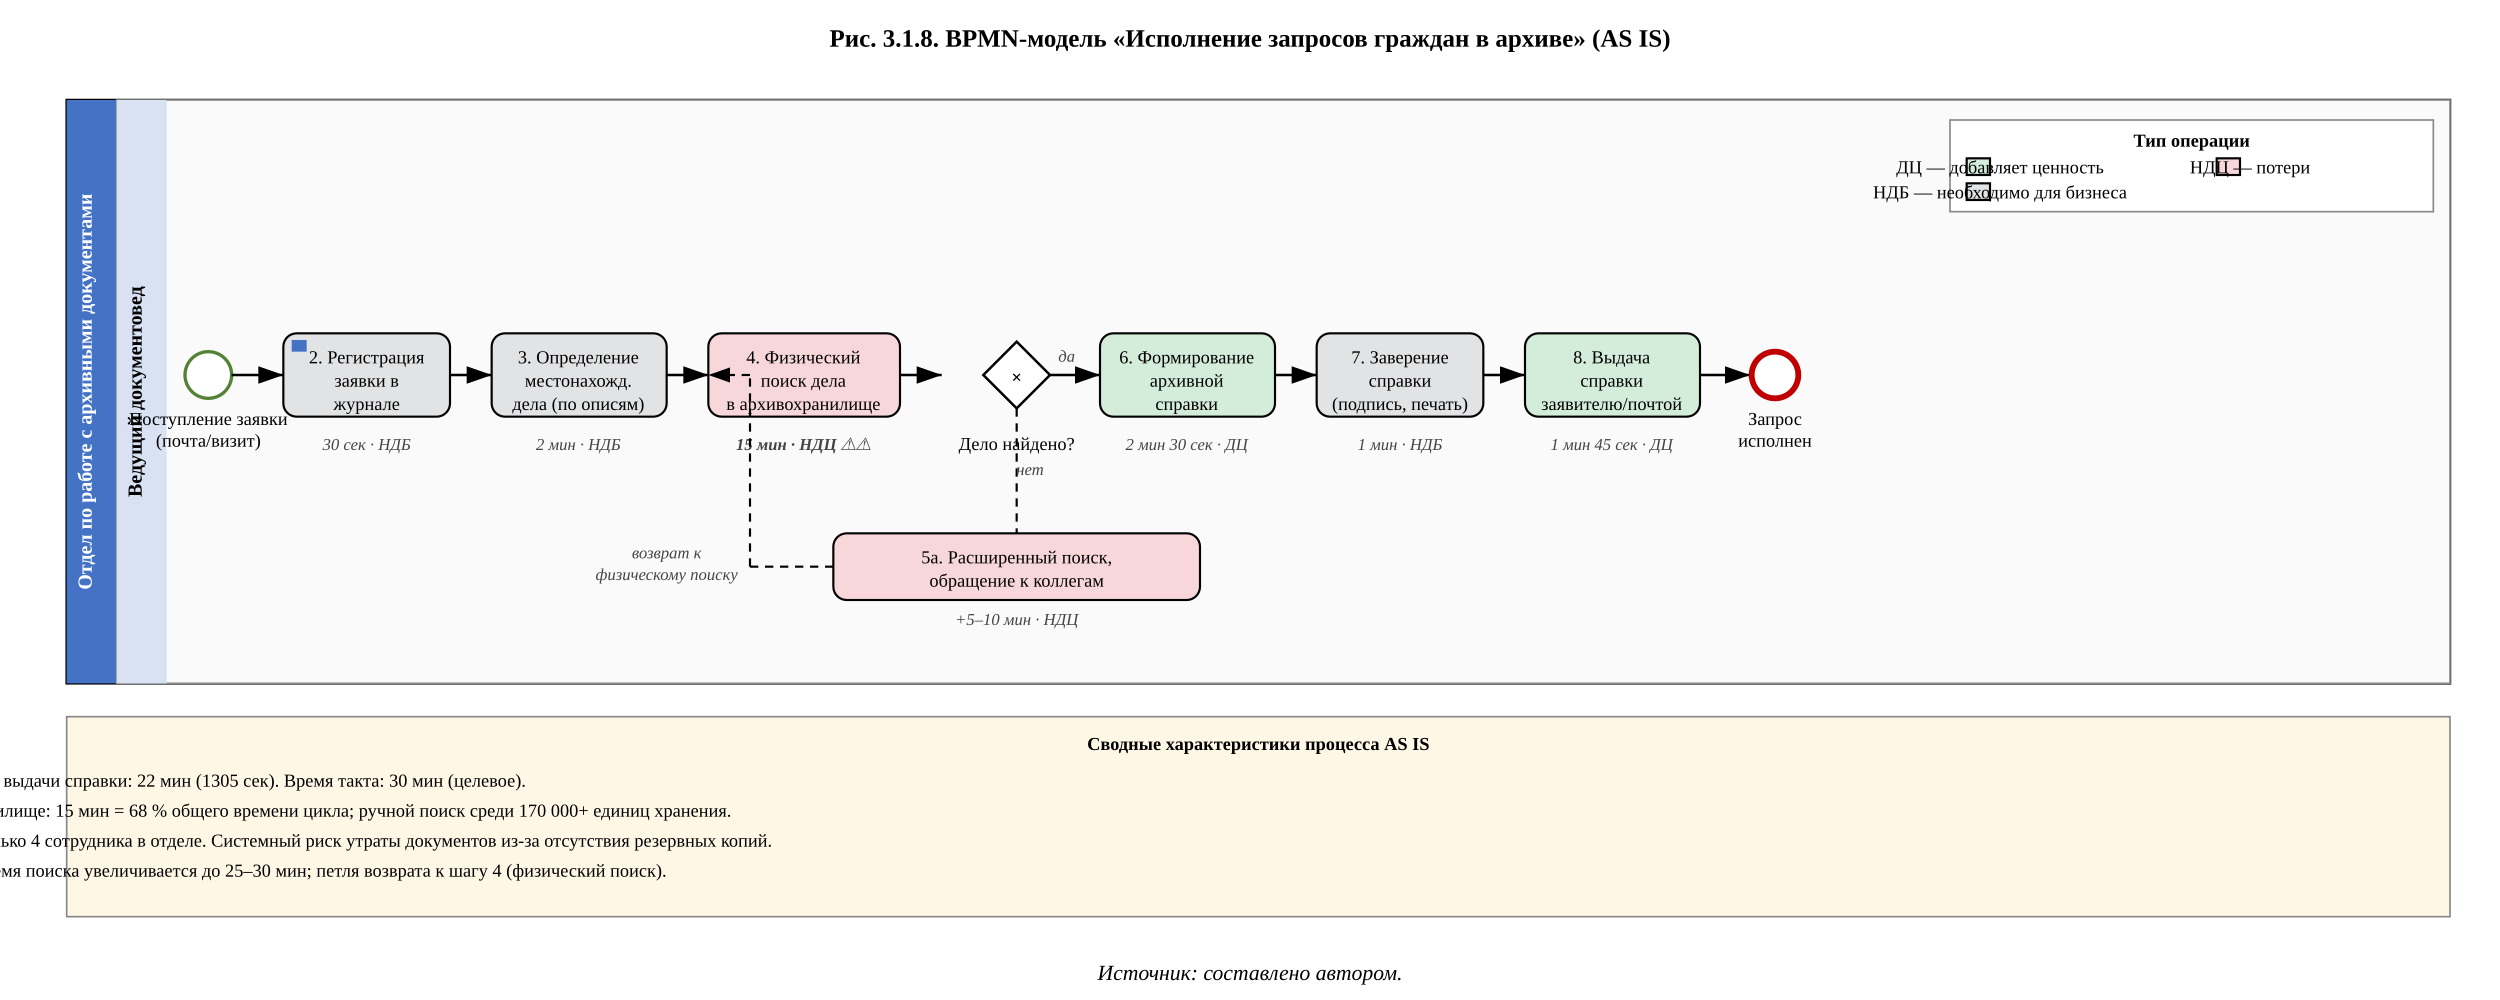
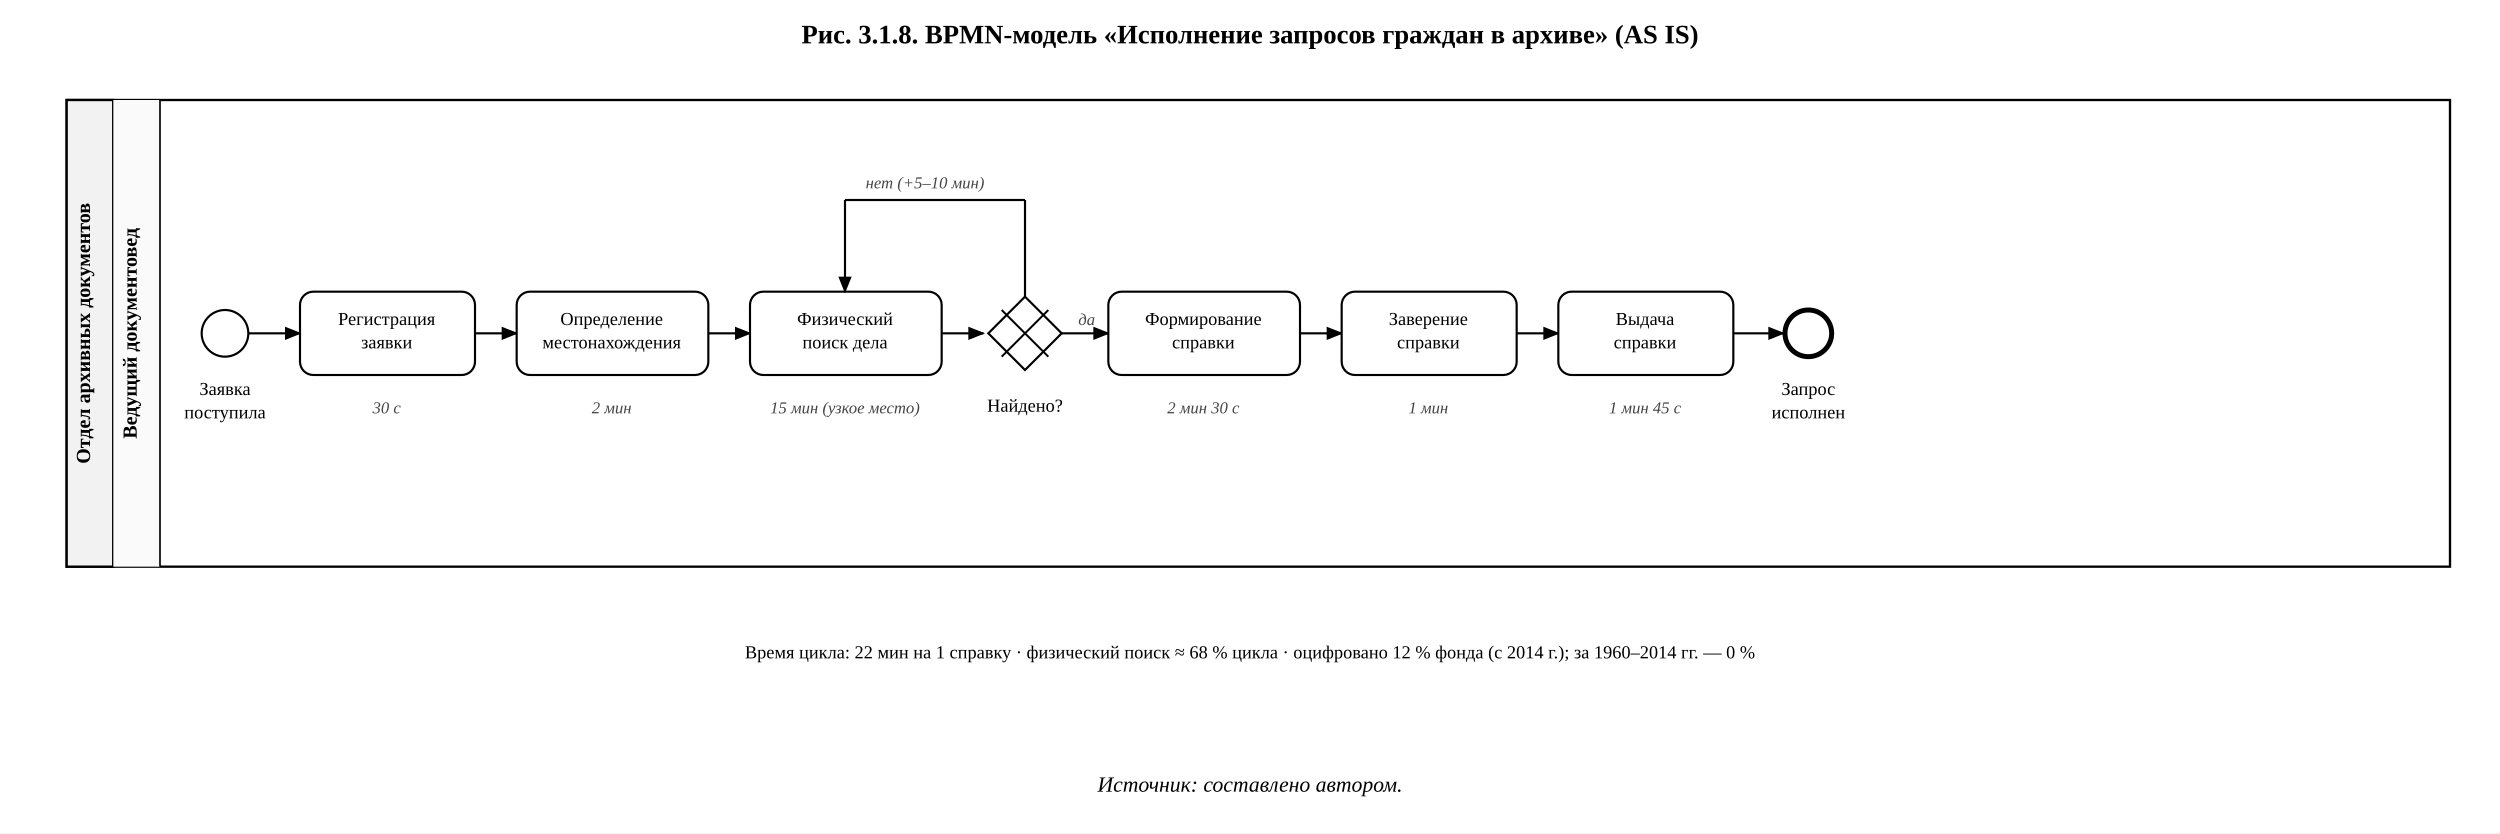
- <svg xmlns="http://www.w3.org/2000/svg" width="1500" height="600" viewBox="0 0 1500 600">
+ <svg xmlns="http://www.w3.org/2000/svg" width="1500" height="500" viewBox="0 0 1500 500">
  <defs>
-     <marker id="arr318" markerWidth="10" markerHeight="7" refX="10" refY="3.5" orient="auto">
-       <polygon points="0 0, 10 3.5, 0 7" fill="#000" />
+     <marker id="ar318" markerWidth="10" markerHeight="8" refX="9" refY="4" orient="auto" markerUnits="userSpaceOnUse">
+       <path d="M0,0 L10,4 L0,8 z" fill="#000" />
    </marker>
  </defs>
  <style>
-     .ttl{font-family:'Times New Roman',serif;font-size:15px;font-weight:bold;text-anchor:middle}
-     .lbl{font-family:'Times New Roman',serif;font-size:11px;text-anchor:middle}
-     .lblb{font-family:'Times New Roman',serif;font-size:11px;text-anchor:middle;font-weight:bold}
+     .ttl{font-family:'Times New Roman',serif;font-size:16px;font-weight:bold;text-anchor:middle}
+     .lb{font-family:'Times New Roman',serif;font-size:11px;text-anchor:middle}
    .tm{font-family:'Times New Roman',serif;font-size:10px;text-anchor:middle;font-style:italic;fill:#444}
    .src{font-family:'Times New Roman',serif;font-size:13px;text-anchor:middle;font-style:italic}
-     .pool{fill:none;stroke:#000;stroke-width:1.5}
-     .lane{fill:#fafafa;stroke:#888;stroke-width:1}
-     .laneTitle{font-family:'Times New Roman',serif;font-size:12px;font-weight:bold;text-anchor:middle}
-     .ar{stroke:#000;stroke-width:1.5;fill:none}
-     .ardash{stroke:#000;stroke-width:1.3;fill:none;stroke-dasharray:5,4}
-     .dc{fill:#d4edda;stroke:#000;stroke-width:1.3}
-     .ndb{fill:#e2e3e5;stroke:#000;stroke-width:1.3}
-     .ndc{fill:#f8d7da;stroke:#000;stroke-width:1.3}
-     .ev{fill:white;stroke-width:2}
-     .gw{fill:white;stroke:#000;stroke-width:1.5}
+     .pool{fill:none;stroke:#000;stroke-width:1.4}
+     .laneT{font-family:'Times New Roman',serif;font-size:12px;font-weight:bold;text-anchor:middle}
+     .ar{stroke:#000;stroke-width:1.3;fill:none}
+     .tk{fill:#FFFFFF;stroke:#000;stroke-width:1.3}
+     .gw{fill:#FFFFFF;stroke:#000;stroke-width:1.3}
+     .ev{fill:#FFFFFF}
  </style>
-   <rect width="1500" height="600" fill="white" />
-   <text x="750" y="28" class="ttl">Рис. 3.1.8. BPMN-модель «Исполнение запросов граждан в архиве» (AS IS)</text>
-   <rect x="40" y="60" width="1430" height="350" class="pool" />
-   <rect x="40" y="60" width="30" height="350" fill="#4472C4" />
-   <text x="55" y="235" class="laneTitle" fill="white" transform="rotate(-90 55 235)">Отдел по работе с архивными документами</text>
-   <rect x="70" y="60" width="1400" height="350" class="lane" />
-   <rect x="70" y="60" width="30" height="350" fill="#D9E2F3" />
-   <text x="85" y="235" class="laneTitle" transform="rotate(-90 85 235)">Ведущий документовед</text>
-   <rect x="1170" y="72" width="290" height="55" fill="white" stroke="#888" />
-   <text x="1315" y="88" class="lblb">Тип операции</text>
-   <rect x="1180" y="95" width="14" height="10" class="dc" />
-   <text x="1200" y="104" class="lbl" text-anchor="start">ДЦ — добавляет ценность</text>
-   <rect x="1180" y="110" width="14" height="10" class="ndb" />
-   <text x="1200" y="119" class="lbl" text-anchor="start">НДБ — необходимо для бизнеса</text>
-   <rect x="1330" y="95" width="14" height="10" class="ndc" />
-   <text x="1350" y="104" class="lbl" text-anchor="start">НДЦ — потери</text>
-   <circle cx="125" cy="225" r="14" class="ev" stroke="#548235" />
-   <text x="125" y="255" class="lbl">Поступление заявки</text>
-   <text x="125" y="268" class="lbl">(почта/визит)</text>
-   <line x1="139" y1="225" x2="170" y2="225" class="ar" marker-end="url(#arr318)" />
-   <rect x="170" y="200" width="100" height="50" rx="8" class="ndb" />
-   <text x="220" y="218" class="lbl">2. Регистрация</text>
-   <text x="220" y="232" class="lbl">заявки в</text>
-   <text x="220" y="246" class="lbl">журнале</text>
-   <text x="220" y="270" class="tm">30 сек · НДБ</text>
-   <rect x="175" y="204" width="9" height="7" fill="#4472C4" />
-   <line x1="270" y1="225" x2="295" y2="225" class="ar" marker-end="url(#arr318)" />
-   <rect x="295" y="200" width="105" height="50" rx="8" class="ndb" />
-   <text x="347" y="218" class="lbl">3. Определение</text>
-   <text x="347" y="232" class="lbl">местонахожд.</text>
-   <text x="347" y="246" class="lbl">дела (по описям)</text>
-   <text x="347" y="270" class="tm">2 мин · НДБ</text>
-   <line x1="400" y1="225" x2="425" y2="225" class="ar" marker-end="url(#arr318)" />
-   <rect x="425" y="200" width="115" height="50" rx="8" class="ndc" stroke-width="2.5" stroke="#C00000" />
-   <text x="482" y="218" class="lbl">4. Физический</text>
-   <text x="482" y="232" class="lbl">поиск дела</text>
-   <text x="482" y="246" class="lbl">в архивохранилище</text>
-   <text x="482" y="270" class="tm" fill="#8B0000" font-weight="bold">15 мин · НДЦ ⚠⚠</text>
-   <line x1="540" y1="225" x2="565" y2="225" class="ar" marker-end="url(#arr318)" />
-   <polygon points="590,225 610,205 630,225 610,245" class="gw" />
-   <text x="610" y="230" class="lblb">×</text>
-   <text x="610" y="270" class="lbl">Дело найдено?</text>
-   <line x1="610" y1="245" x2="610" y2="320" class="ardash" />
-   <text x="618" y="285" class="tm">нет</text>
-   <rect x="500" y="320" width="220" height="40" rx="8" class="ndc" />
-   <text x="610" y="338" class="lbl">5а. Расширенный поиск,</text>
-   <text x="610" y="352" class="lbl">обращение к коллегам</text>
-   <text x="610" y="375" class="tm">+5–10 мин · НДЦ</text>
-   <line x1="500" y1="340" x2="450" y2="340" class="ardash" />
-   <line x1="450" y1="340" x2="450" y2="225" class="ardash" />
-   <line x1="450" y1="225" x2="425" y2="225" class="ardash" marker-end="url(#arr318)" />
-   <text x="400" y="335" class="tm">возврат к</text>
-   <text x="400" y="348" class="tm">физическому поиску</text>
-   <line x1="630" y1="225" x2="660" y2="225" class="ar" marker-end="url(#arr318)" />
-   <text x="640" y="217" class="tm">да</text>
-   <rect x="660" y="200" width="105" height="50" rx="8" class="dc" />
-   <text x="712" y="218" class="lbl">6. Формирование</text>
-   <text x="712" y="232" class="lbl">архивной</text>
-   <text x="712" y="246" class="lbl">справки</text>
-   <text x="712" y="270" class="tm">2 мин 30 сек · ДЦ</text>
-   <line x1="765" y1="225" x2="790" y2="225" class="ar" marker-end="url(#arr318)" />
-   <rect x="790" y="200" width="100" height="50" rx="8" class="ndb" />
-   <text x="840" y="218" class="lbl">7. Заверение</text>
-   <text x="840" y="232" class="lbl">справки</text>
-   <text x="840" y="246" class="lbl">(подпись, печать)</text>
-   <text x="840" y="270" class="tm">1 мин · НДБ</text>
-   <line x1="890" y1="225" x2="915" y2="225" class="ar" marker-end="url(#arr318)" />
-   <rect x="915" y="200" width="105" height="50" rx="8" class="dc" />
-   <text x="967" y="218" class="lbl">8. Выдача</text>
-   <text x="967" y="232" class="lbl">справки</text>
-   <text x="967" y="246" class="lbl">заявителю/почтой</text>
-   <text x="967" y="270" class="tm">1 мин 45 сек · ДЦ</text>
-   <line x1="1020" y1="225" x2="1050" y2="225" class="ar" marker-end="url(#arr318)" />
-   <circle cx="1065" cy="225" r="14" fill="white" stroke="#C00000" stroke-width="3.5" />
-   <text x="1065" y="255" class="lbl">Запрос</text>
-   <text x="1065" y="268" class="lbl">исполнен</text>
-   <rect x="40" y="430" width="1430" height="120" fill="#fff7e6" stroke="#888" />
-   <text x="755" y="450" class="lblb">Сводные характеристики процесса AS IS</text>
-   <text x="60" y="472" class="lbl" text-anchor="start">• Один пул, одна дорожка. Среднее время выдачи справки: 22 мин (1305 сек). Время такта: 30 мин (целевое).</text>
-   <text x="60" y="490" class="lbl" text-anchor="start">• Критическое узкое место — физический поиск дела в архивохранилище: 15 мин = 68 % общего времени цикла; ручной поиск среди 170 000+ единиц хранения.</text>
-   <text x="60" y="508" class="lbl" text-anchor="start">• Уровень оцифровки: 12 % (за 2014–2025 гг.); 0 % (за 1960–2014 гг.). Только 4 сотрудника в отделе. Системный риск утраты документов из-за отсутствия резервных копий.</text>
-   <text x="60" y="526" class="lbl" text-anchor="start">• Шлюз XOR при отсутствии дела на ожидаемом месте: время поиска увеличивается до 25–30 мин; петля возврата к шагу 4 (физический поиск).</text>
-   <text x="750" y="588" class="src">Источник: составлено автором.</text>
+   <rect width="1500" height="500" fill="white" />
+   <text x="750" y="26" class="ttl">Рис. 3.1.8. BPMN-модель «Исполнение запросов граждан в архиве» (AS IS)</text>
+   <rect x="40" y="60" width="1430" height="280" class="pool" />
+   <rect x="40" y="60" width="28" height="280" fill="#F2F2F2" stroke="#000" stroke-width="1.4" />
+   <text x="54" y="200" class="laneT" transform="rotate(-90 54 200)">Отдел архивных документов</text>
+   <line x1="68" y1="60" x2="68" y2="340" stroke="#000" stroke-width="1.4" />
+   <rect x="68" y="60" width="28" height="280" fill="#FAFAFA" />
+   <text x="82" y="200" class="laneT" transform="rotate(-90 82 200)">Ведущий документовед</text>
+   <line x1="96" y1="60" x2="96" y2="340" stroke="#000" stroke-width="1" />
+   <circle cx="135" cy="200" r="14" class="ev" stroke="#000" stroke-width="1.3" />
+   <text x="135" y="237" class="lb">Заявка</text>
+   <text x="135" y="251" class="lb">поступила</text>
+   <line x1="149" y1="200" x2="180" y2="200" class="ar" marker-end="url(#ar318)" />
+   <rect x="180" y="175" width="105" height="50" rx="8" class="tk" />
+   <text x="232" y="195" class="lb">Регистрация</text>
+   <text x="232" y="209" class="lb">заявки</text>
+   <text x="232" y="248" class="tm">30 с</text>
+   <line x1="285" y1="200" x2="310" y2="200" class="ar" marker-end="url(#ar318)" />
+   <rect x="310" y="175" width="115" height="50" rx="8" class="tk" />
+   <text x="367" y="195" class="lb">Определение</text>
+   <text x="367" y="209" class="lb">местонахождения</text>
+   <text x="367" y="248" class="tm">2 мин</text>
+   <line x1="425" y1="200" x2="450" y2="200" class="ar" marker-end="url(#ar318)" />
+   <rect x="450" y="175" width="115" height="50" rx="8" class="tk" />
+   <text x="507" y="195" class="lb">Физический</text>
+   <text x="507" y="209" class="lb">поиск дела</text>
+   <text x="507" y="248" class="tm">15 мин (узкое место)</text>
+   <line x1="565" y1="200" x2="590" y2="200" class="ar" marker-end="url(#ar318)" />
+   <polygon points="615,178 637,200 615,222 593,200" class="gw" />
+   <line x1="601" y1="186" x2="629" y2="214" stroke="#000" stroke-width="1.2" />
+   <line x1="629" y1="186" x2="601" y2="214" stroke="#000" stroke-width="1.2" />
+   <text x="615" y="247" class="lb">Найдено?</text>
+   <line x1="615" y1="178" x2="615" y2="120" class="ar" />
+   <line x1="615" y1="120" x2="507" y2="120" class="ar" />
+   <line x1="507" y1="120" x2="507" y2="175" class="ar" marker-end="url(#ar318)" />
+   <text x="555" y="113" class="tm">нет (+5–10 мин)</text>
+   <line x1="637" y1="200" x2="665" y2="200" class="ar" marker-end="url(#ar318)" />
+   <text x="652" y="195" class="tm">да</text>
+   <rect x="665" y="175" width="115" height="50" rx="8" class="tk" />
+   <text x="722" y="195" class="lb">Формирование</text>
+   <text x="722" y="209" class="lb">справки</text>
+   <text x="722" y="248" class="tm">2 мин 30 с</text>
+   <line x1="780" y1="200" x2="805" y2="200" class="ar" marker-end="url(#ar318)" />
+   <rect x="805" y="175" width="105" height="50" rx="8" class="tk" />
+   <text x="857" y="195" class="lb">Заверение</text>
+   <text x="857" y="209" class="lb">справки</text>
+   <text x="857" y="248" class="tm">1 мин</text>
+   <line x1="910" y1="200" x2="935" y2="200" class="ar" marker-end="url(#ar318)" />
+   <rect x="935" y="175" width="105" height="50" rx="8" class="tk" />
+   <text x="987" y="195" class="lb">Выдача</text>
+   <text x="987" y="209" class="lb">справки</text>
+   <text x="987" y="248" class="tm">1 мин 45 с</text>
+   <line x1="1040" y1="200" x2="1070" y2="200" class="ar" marker-end="url(#ar318)" />
+   <circle cx="1085" cy="200" r="14" class="ev" stroke="#000" stroke-width="3" />
+   <text x="1085" y="237" class="lb">Запрос</text>
+   <text x="1085" y="251" class="lb">исполнен</text>
+   <text x="750" y="395" class="lb">Время цикла: 22 мин на 1 справку · физический поиск ≈ 68 % цикла · оцифровано 12 % фонда (с 2014 г.); за 1960–2014 гг. — 0 %</text>
+   <text x="750" y="475" class="src">Источник: составлено автором.</text>
</svg>
